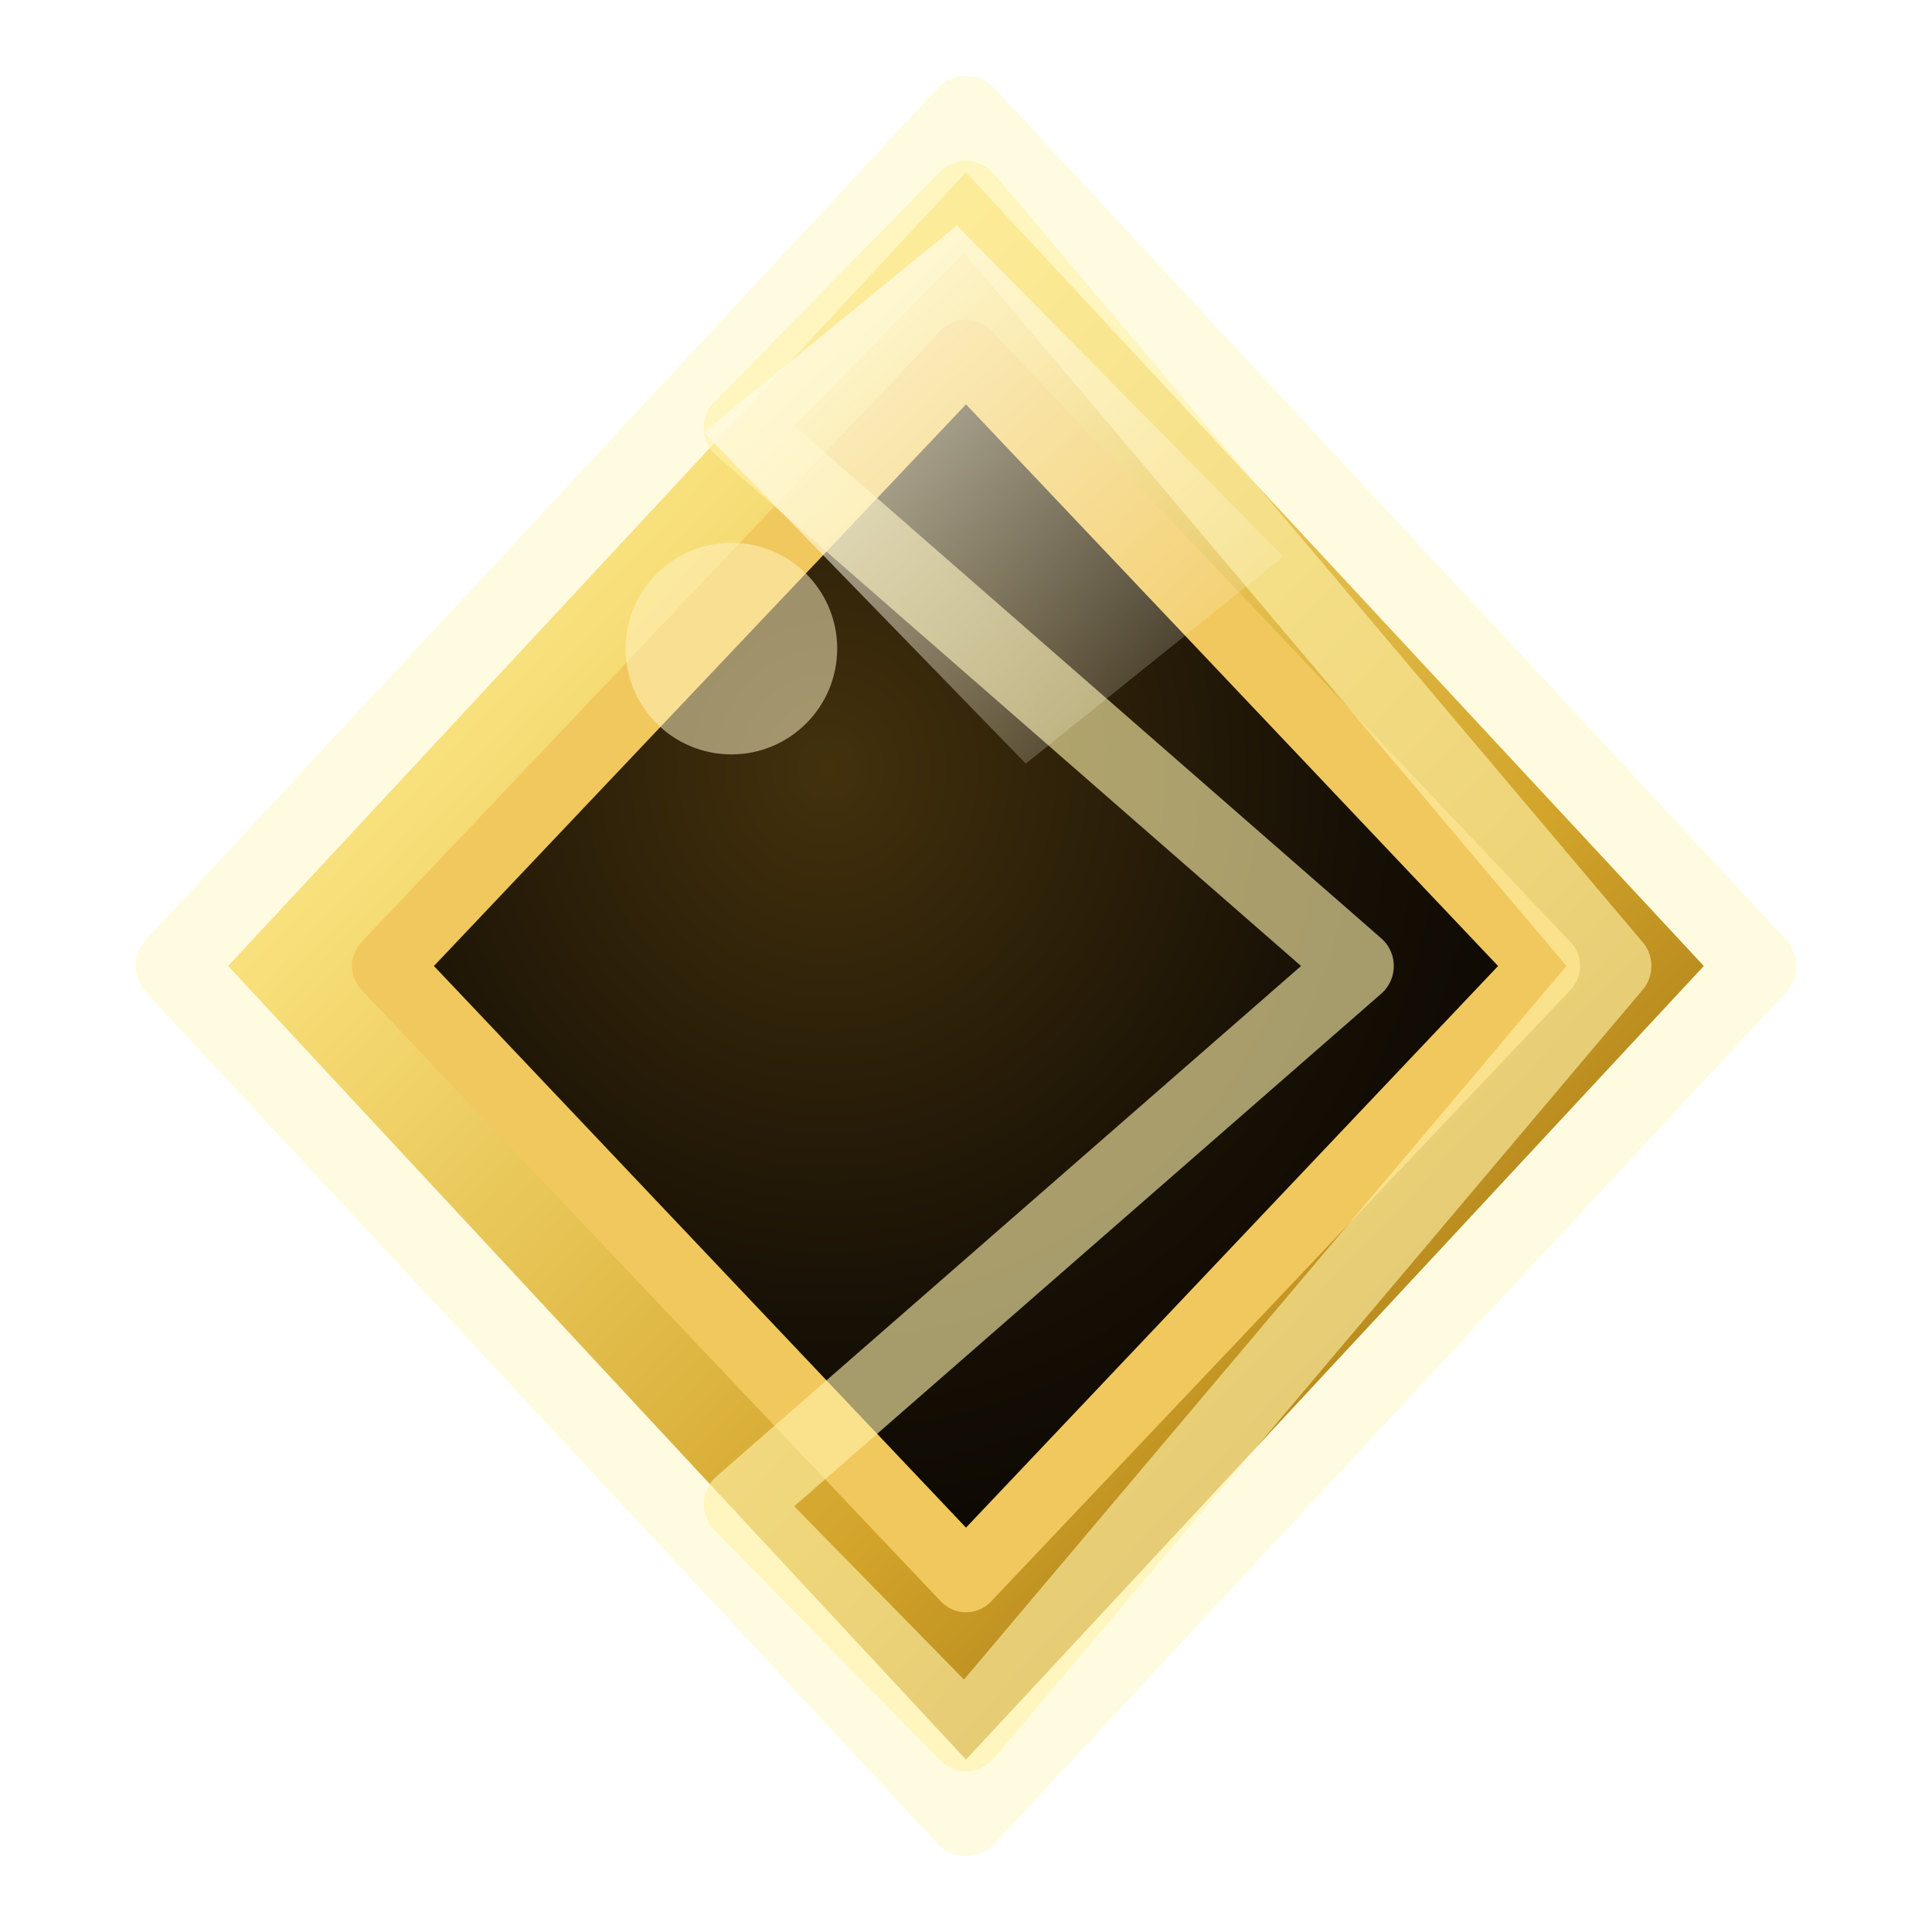
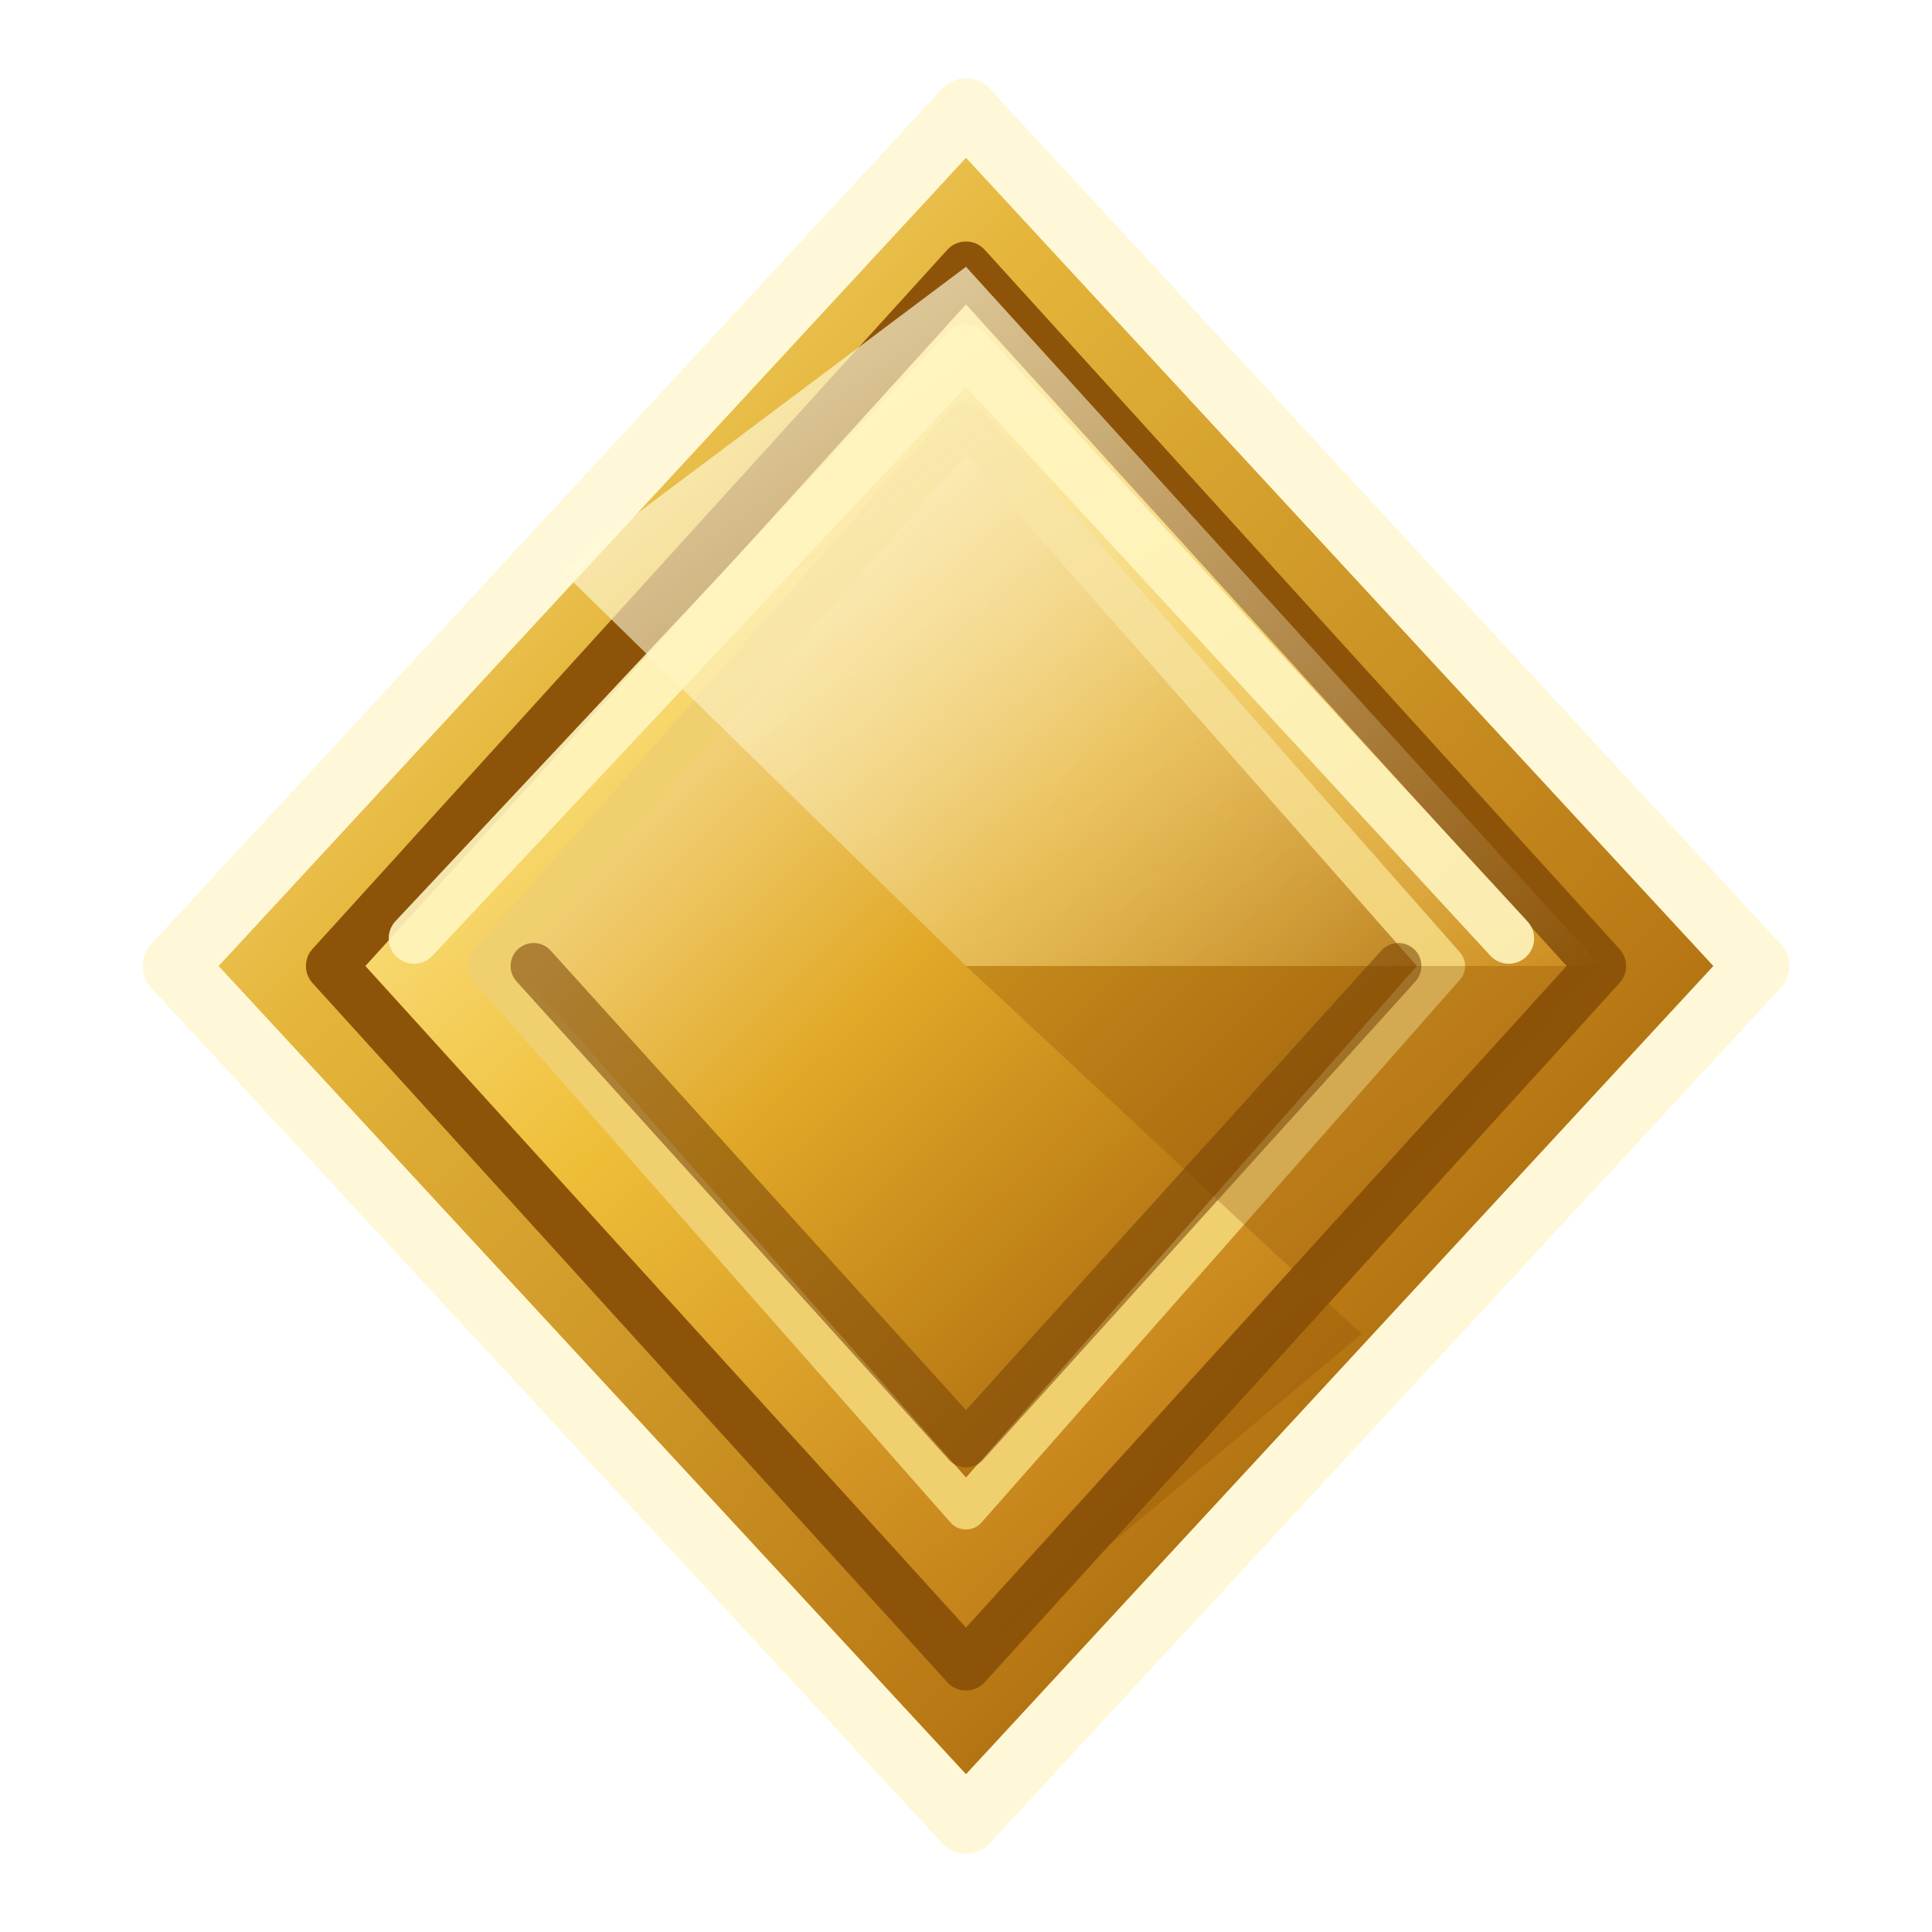
<svg xmlns="http://www.w3.org/2000/svg" width="21" height="21" viewBox="0 0 21 21">
  <defs>
-     <linearGradient id="gold-rim" x1="0%" y1="0%" x2="100%" y2="100%">
-       <stop offset="0%" stop-color="#fff6c9" />
-       <stop offset="28%" stop-color="#f8df79" />
-       <stop offset="64%" stop-color="#d2a42a" />
-       <stop offset="100%" stop-color="#7b4e03" />
+     <linearGradient id="gold-edge" x1="0%" y1="0%" x2="100%" y2="100%">
+       <stop offset="0%" stop-color="#fff3b0" />
+       <stop offset="30%" stop-color="#e5b63b" />
+       <stop offset="72%" stop-color="#b87814" />
+       <stop offset="100%" stop-color="#6c3f02" />
    </linearGradient>
-     <radialGradient id="gold-core" cx="38%" cy="34%" r="78%">
-       <stop offset="0%" stop-color="#43310d" />
-       <stop offset="58%" stop-color="#171005" />
-       <stop offset="100%" stop-color="#050301" />
-     </radialGradient>
-     <linearGradient id="gold-sheen" x1="0%" y1="0%" x2="100%" y2="100%">
-       <stop offset="0%" stop-color="#fffbe5" stop-opacity="0.95" />
-       <stop offset="100%" stop-color="#fffbe5" stop-opacity="0" />
+     <linearGradient id="gold-face" x1="18%" y1="10%" x2="82%" y2="92%">
+       <stop offset="0%" stop-color="#fff0a2" />
+       <stop offset="42%" stop-color="#efbe38" />
+       <stop offset="100%" stop-color="#b56c0f" />
+     </linearGradient>
+     <linearGradient id="gold-core" x1="14%" y1="8%" x2="88%" y2="94%">
+       <stop offset="0%" stop-color="#ffeeb4" />
+       <stop offset="45%" stop-color="#e1a928" />
+       <stop offset="100%" stop-color="#9b5706" />
+     </linearGradient>
+     <linearGradient id="gold-highlight" x1="0%" y1="0%" x2="100%" y2="100%">
+       <stop offset="0%" stop-color="#fff9d6" stop-opacity="0.95" />
+       <stop offset="100%" stop-color="#fff9d6" stop-opacity="0" />
    </linearGradient>
  </defs>
-   <polygon points="10.5,1.25 19.1,10.5 10.5,19.75 1.9,10.5" fill="url(#gold-rim)" stroke="#fffbe0" stroke-width="0.85" stroke-linejoin="round" />
-   <polygon points="10.5,3.85 16.8,10.5 10.5,17.15 4.2,10.5" fill="url(#gold-core)" stroke="#f1c85d" stroke-width="0.75" stroke-linejoin="round" />
-   <polygon points="10.5,2.15 17.55,10.5 10.5,18.85 8.05,16.35 14.75,10.5 8.05,4.65" fill="none" stroke="#fff1aa" stroke-opacity="0.62" stroke-width="0.8" stroke-linejoin="round" />
-   <polygon points="7.65,4.7 10.4,2.45 13.95,6.05 11.15,8.3" fill="url(#gold-sheen)" />
-   <circle cx="7.95" cy="7.05" r="1.15" fill="#fff4c5" fill-opacity="0.52" />
+   <polygon points="10.5,1.2 19.1,10.5 10.5,19.8 1.9,10.5" fill="url(#gold-edge)" stroke="#fff8d8" stroke-width="0.7" stroke-linejoin="round" />
+   <polygon points="10.5,2.9 17.4,10.5 10.5,18.1 3.6,10.5" fill="url(#gold-face)" stroke="#8d5409" stroke-width="0.55" stroke-linejoin="round" />
+   <polygon points="10.5,4.6 15.7,10.5 10.5,16.4 5.3,10.5" fill="url(#gold-core)" stroke="#f0cf6f" stroke-width="0.45" stroke-linejoin="round" />
+   <polygon points="10.5,2.9 17.4,10.5 10.5,10.5 6.1,6.2" fill="url(#gold-highlight)" opacity="0.9" />
+   <polygon points="10.5,10.5 17.4,10.5 10.5,18.1 14.8,14.5" fill="#8a4c05" opacity="0.28" />
+   <polyline points="4.5,10.2 10.5,3.8 16.4,10.2" fill="none" stroke="#fff5bf" stroke-width="0.55" stroke-linecap="round" stroke-linejoin="round" opacity="0.9" />
+   <polyline points="5.8,10.5 10.5,15.7 15.2,10.5" fill="none" stroke="#774206" stroke-width="0.5" stroke-linecap="round" stroke-linejoin="round" opacity="0.55" />
</svg>
